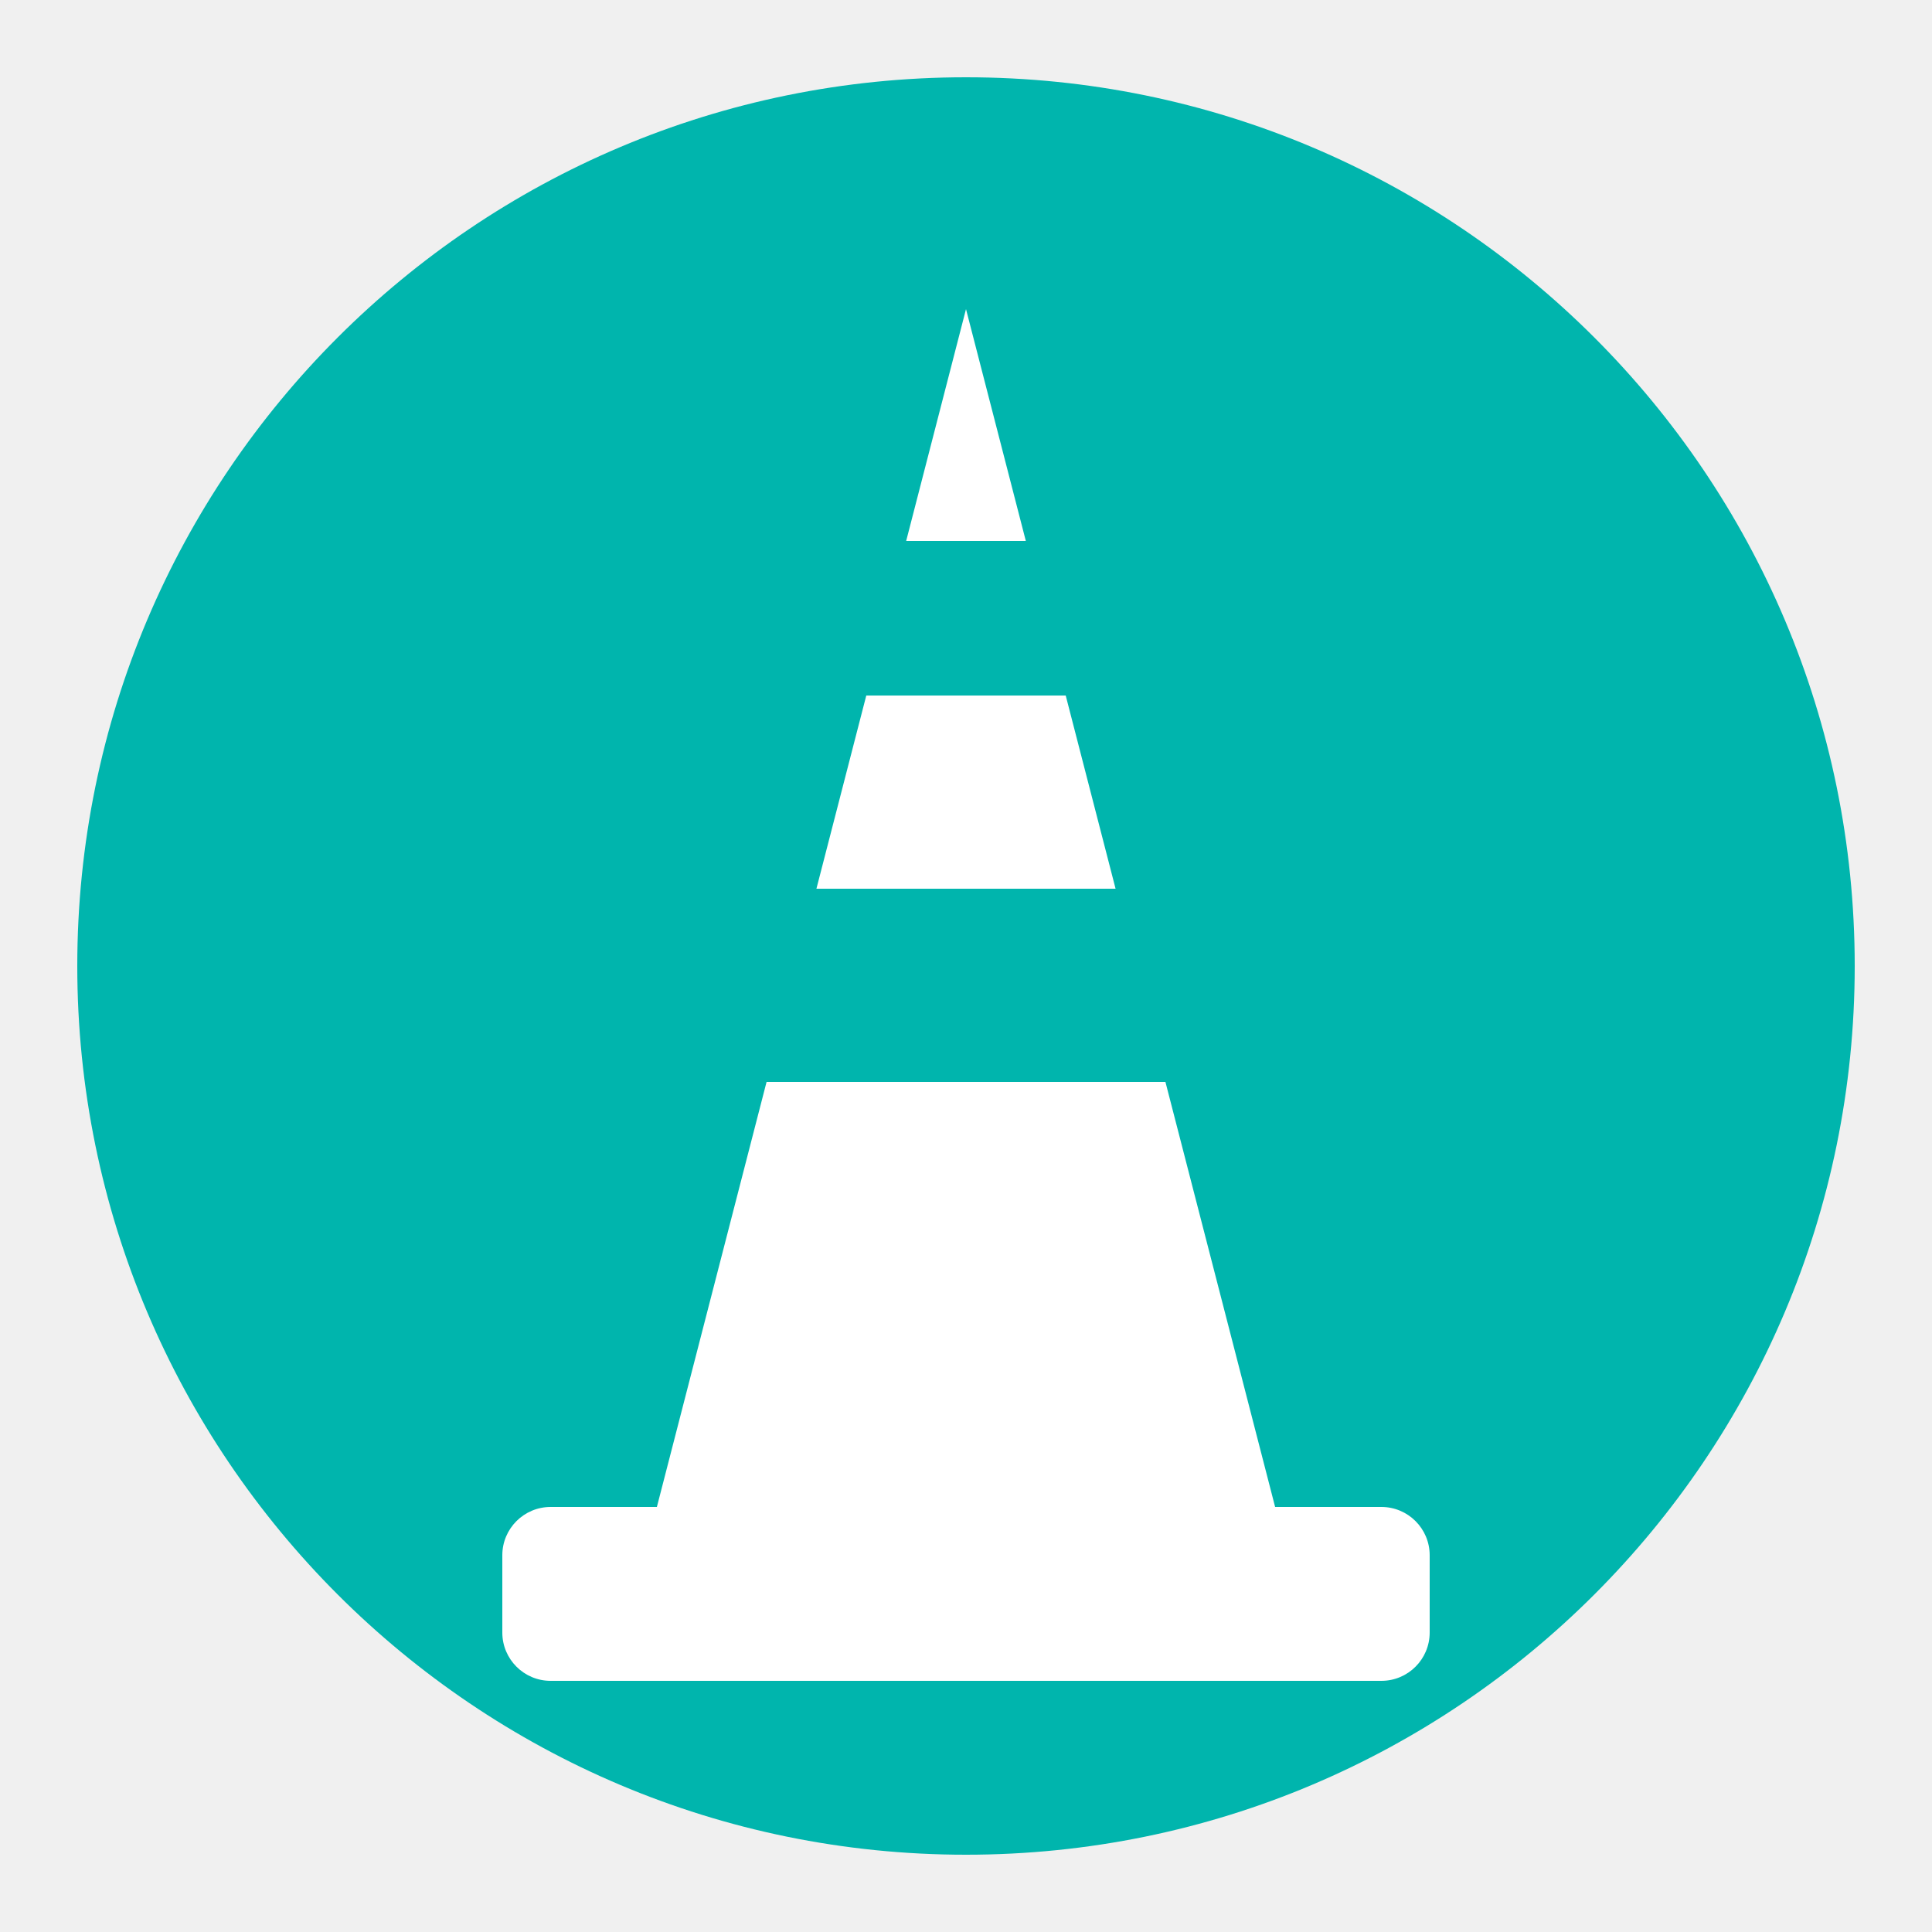
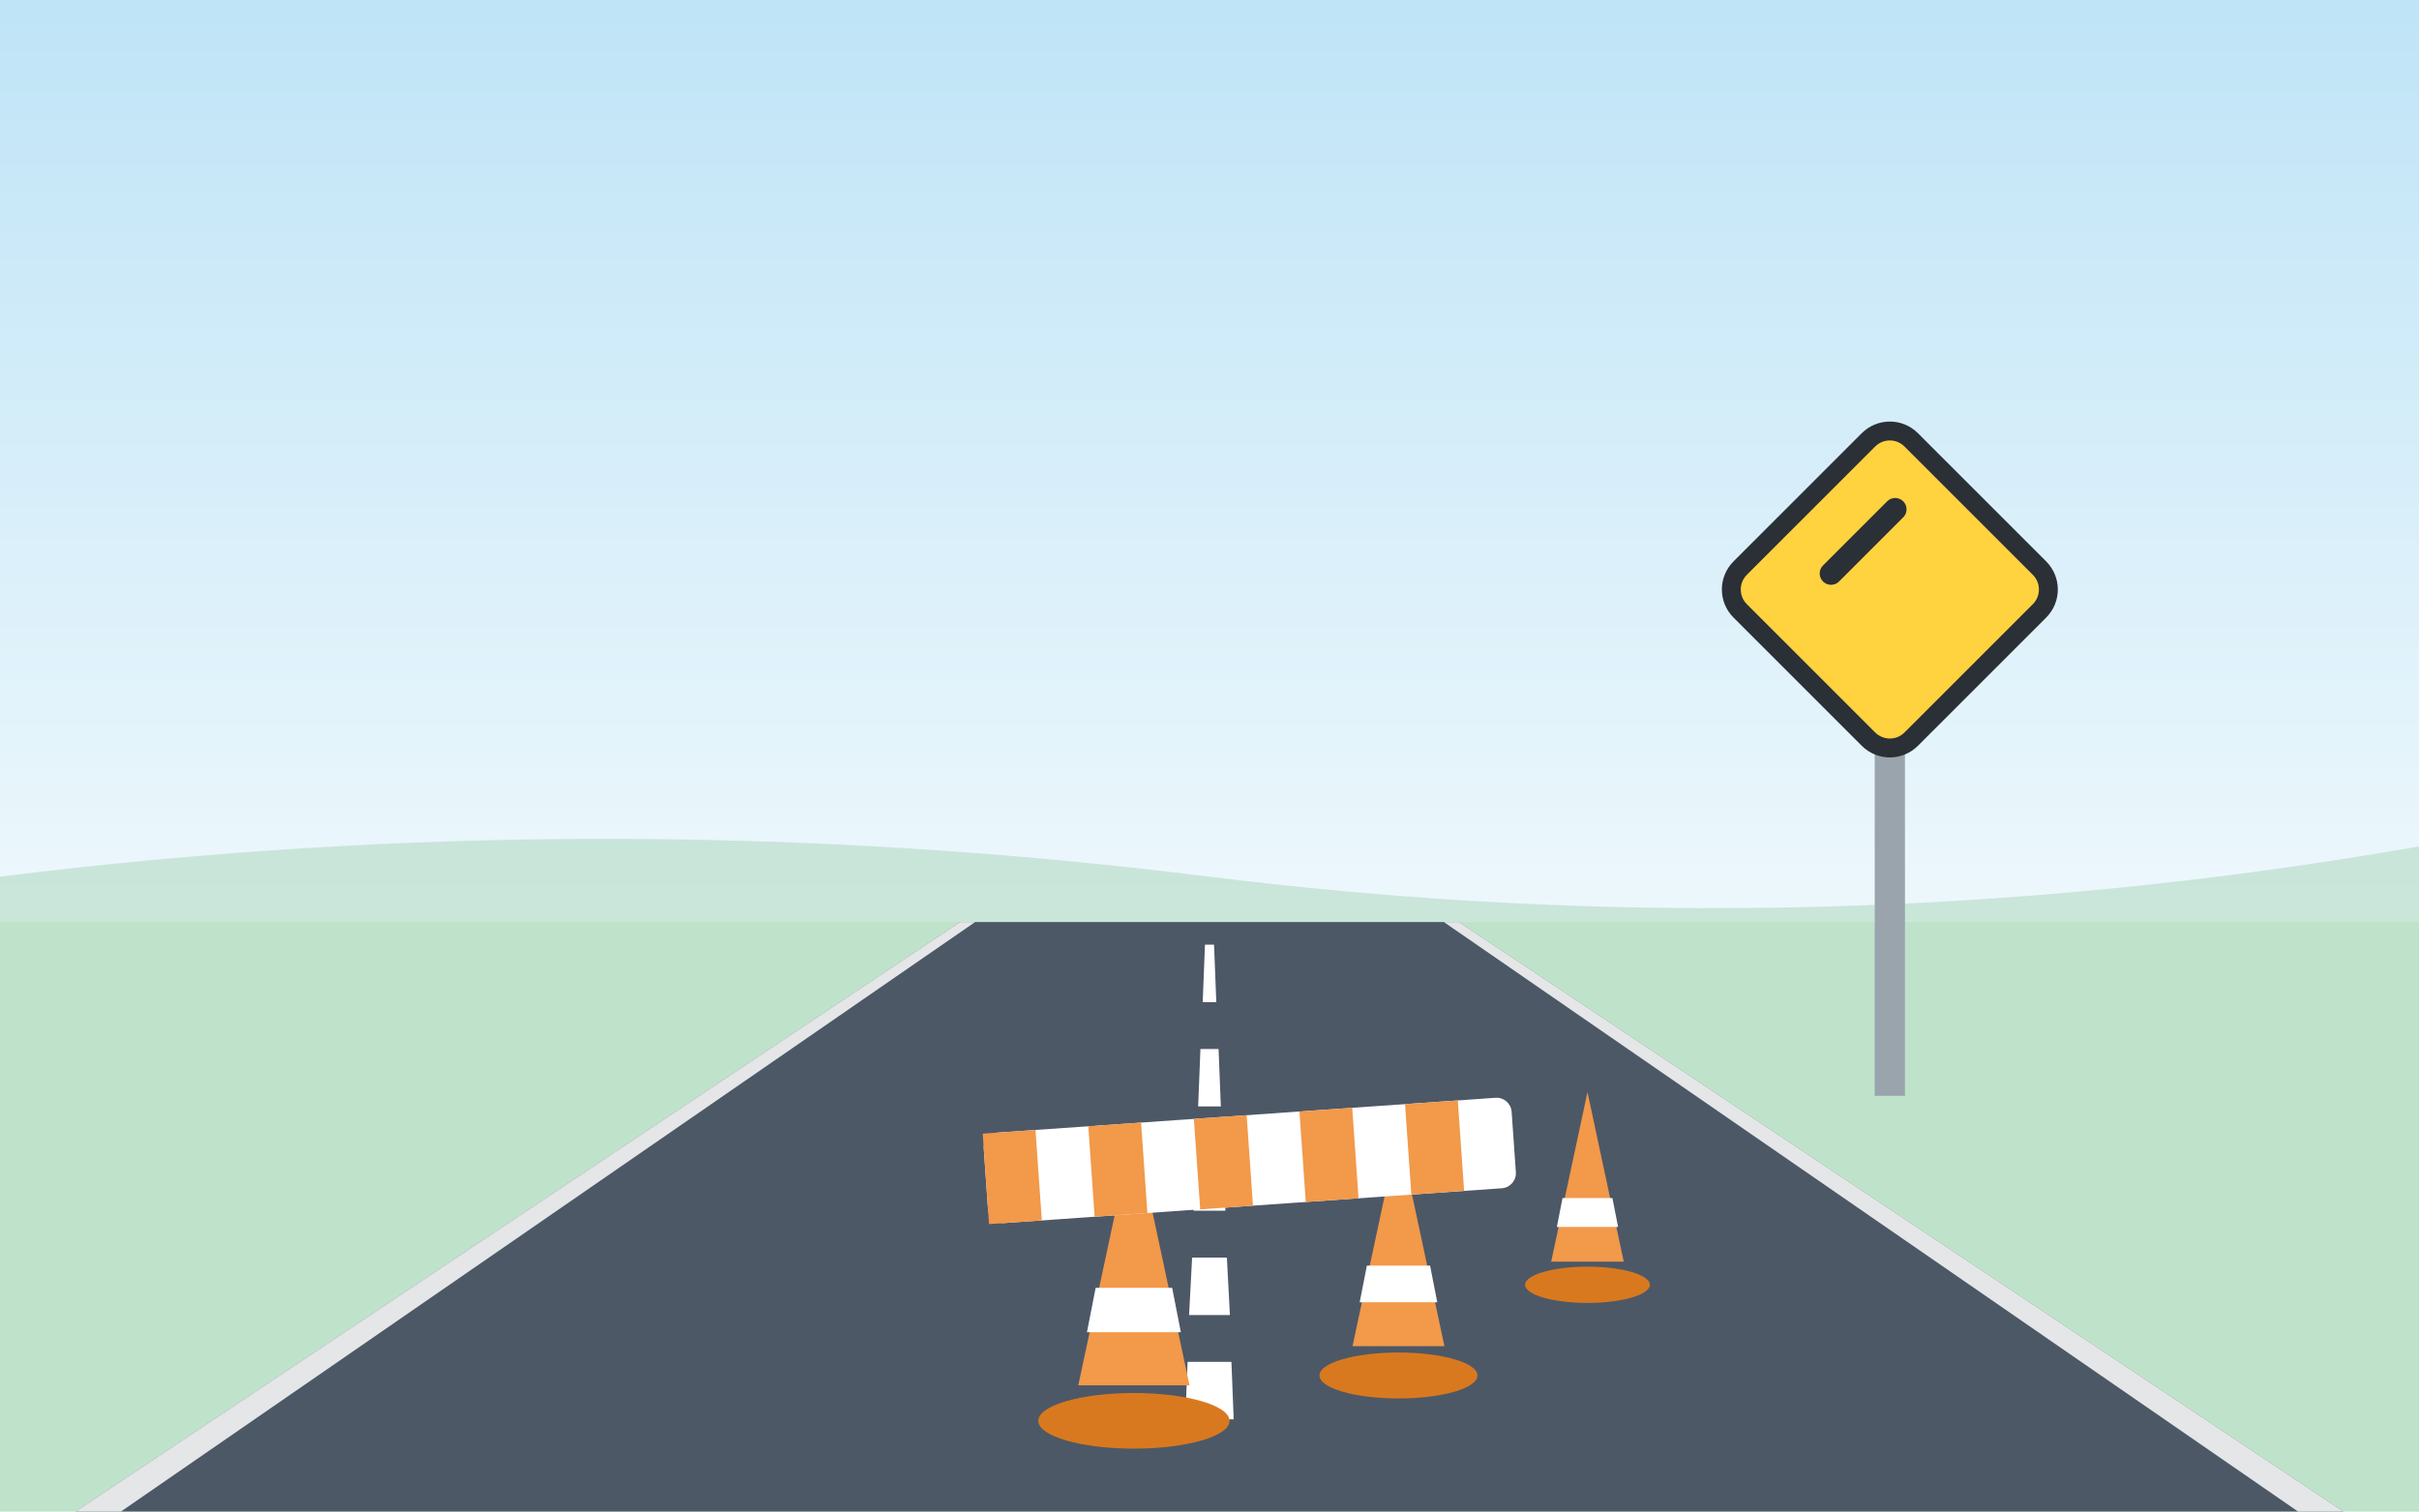
- <svg xmlns="http://www.w3.org/2000/svg" viewBox="0 0 100 100">
-   <circle cx="50" cy="50" r="46" fill="#00B5AD" />
-   <path d="M 50 16 L 66 78 L 34 78 Z" fill="#ffffff" />
-   <path d="M 41.2 46 L 58.8 46 L 61.2 56 L 38.8 56 Z" fill="#00B5AD" />
-   <path d="M 45.6 28 L 54.4 28 L 56.3 36 L 43.7 36 Z" fill="#00B5AD" />
-   <rect x="26" y="78" width="48" height="9" rx="2.5" fill="#ffffff" />
+ <svg xmlns="http://www.w3.org/2000/svg" viewBox="0 0 320 200">
+   <defs>
+     <linearGradient id="sky" x1="0" y1="0" x2="0" y2="1">
+       <stop offset="0" stop-color="#bfe4f7" />
+       <stop offset="1" stop-color="#eef8fc" />
+     </linearGradient>
+   </defs>
+   <rect width="320" height="200" fill="#eef8fc" />
+   <rect width="320" height="124" fill="url(#sky)" />
+   <path d="M0,116 Q 80.0,106 160.0,116 T 320,112 V124 H0 Z" fill="#a7d3b6" opacity="0.5" />
+   <rect y="122" width="320" height="78" fill="#bfe3ca" />
+   <polygon points="127.0,122 193.0,122 310.0,200 10.0,200" fill="#4d5866" />
+   <polygon points="127.0,122 129.0,122 16.0,200 10.0,200" fill="#ffffff" opacity="0.85" />
+   <polygon points="191.0,122 193.0,122 310.0,200 304.0,200" fill="#ffffff" opacity="0.85" />
+   <polygon points="159.4,125.0 160.6,125.0 160.9,132.6 159.1,132.6" fill="#ffffff" />
+   <polygon points="158.8,138.8 161.2,138.8 161.5,146.4 158.5,146.4" fill="#ffffff" />
+   <polygon points="158.2,152.6 161.8,152.6 162.1,160.2 157.9,160.2" fill="#ffffff" />
+   <polygon points="157.7,166.4 162.3,166.4 162.7,174.0 157.3,174.0" fill="#ffffff" />
+   <polygon points="157.1,180.2 162.9,180.2 163.2,187.8 156.8,187.8" fill="#ffffff" />
+   <g>
+     <ellipse cx="150" cy="188" rx="12.65" ry="3.68" fill="#d9791f" />
+     <polygon points="150,148.9 142.64,183.308 157.36,183.308" fill="#f2994a" />
+     <polygon points="144.94,170.405 155.06,170.405 156.21,176.27 143.79,176.27" fill="#ffffff" />
+   </g>
+   <g>
+     <ellipse cx="185" cy="182" rx="10.45" ry="3.04" fill="#d9791f" />
+     <polygon points="185,149.7 178.92,178.124 191.08,178.124" fill="#f2994a" />
+     <polygon points="180.82,167.465 189.18,167.465 190.13,172.31 179.87,172.31" fill="#ffffff" />
+   </g>
+   <g>
+     <ellipse cx="210" cy="170" rx="8.25" ry="2.4" fill="#d9791f" />
+     <polygon points="210,144.5 205.2,166.94 214.8,166.94" fill="#f2994a" />
+     <polygon points="206.7,158.525 213.3,158.525 214.05,162.35 205.95,162.35" fill="#ffffff" />
+   </g>
+   <rect x="130" y="150" width="70" height="12" rx="2" fill="#ffffff" transform="rotate(-4 130 150)" />
+   <rect x="130" y="150" width="7" height="12" fill="#f2994a" transform="rotate(-4 130 150)" />
+   <rect x="144" y="150" width="7" height="12" fill="#f2994a" transform="rotate(-4 130 150)" />
+   <rect x="158" y="150" width="7" height="12" fill="#f2994a" transform="rotate(-4 130 150)" />
+   <rect x="172" y="150" width="7" height="12" fill="#f2994a" transform="rotate(-4 130 150)" />
+   <rect x="186" y="150" width="7" height="12" fill="#f2994a" transform="rotate(-4 130 150)" />
+   <rect x="248" y="90" width="4" height="55" fill="#9aa4ad" />
+   <rect x="234" y="62" width="32" height="32" rx="4" fill="#ffd23f" stroke="#2b2f36" stroke-width="2.5" transform="rotate(45 250 78)" />
+   <line x1="243" y1="70" x2="243" y2="82" stroke="#2b2f36" stroke-width="3" stroke-linecap="round" transform="rotate(45 250 78)" />
</svg>
